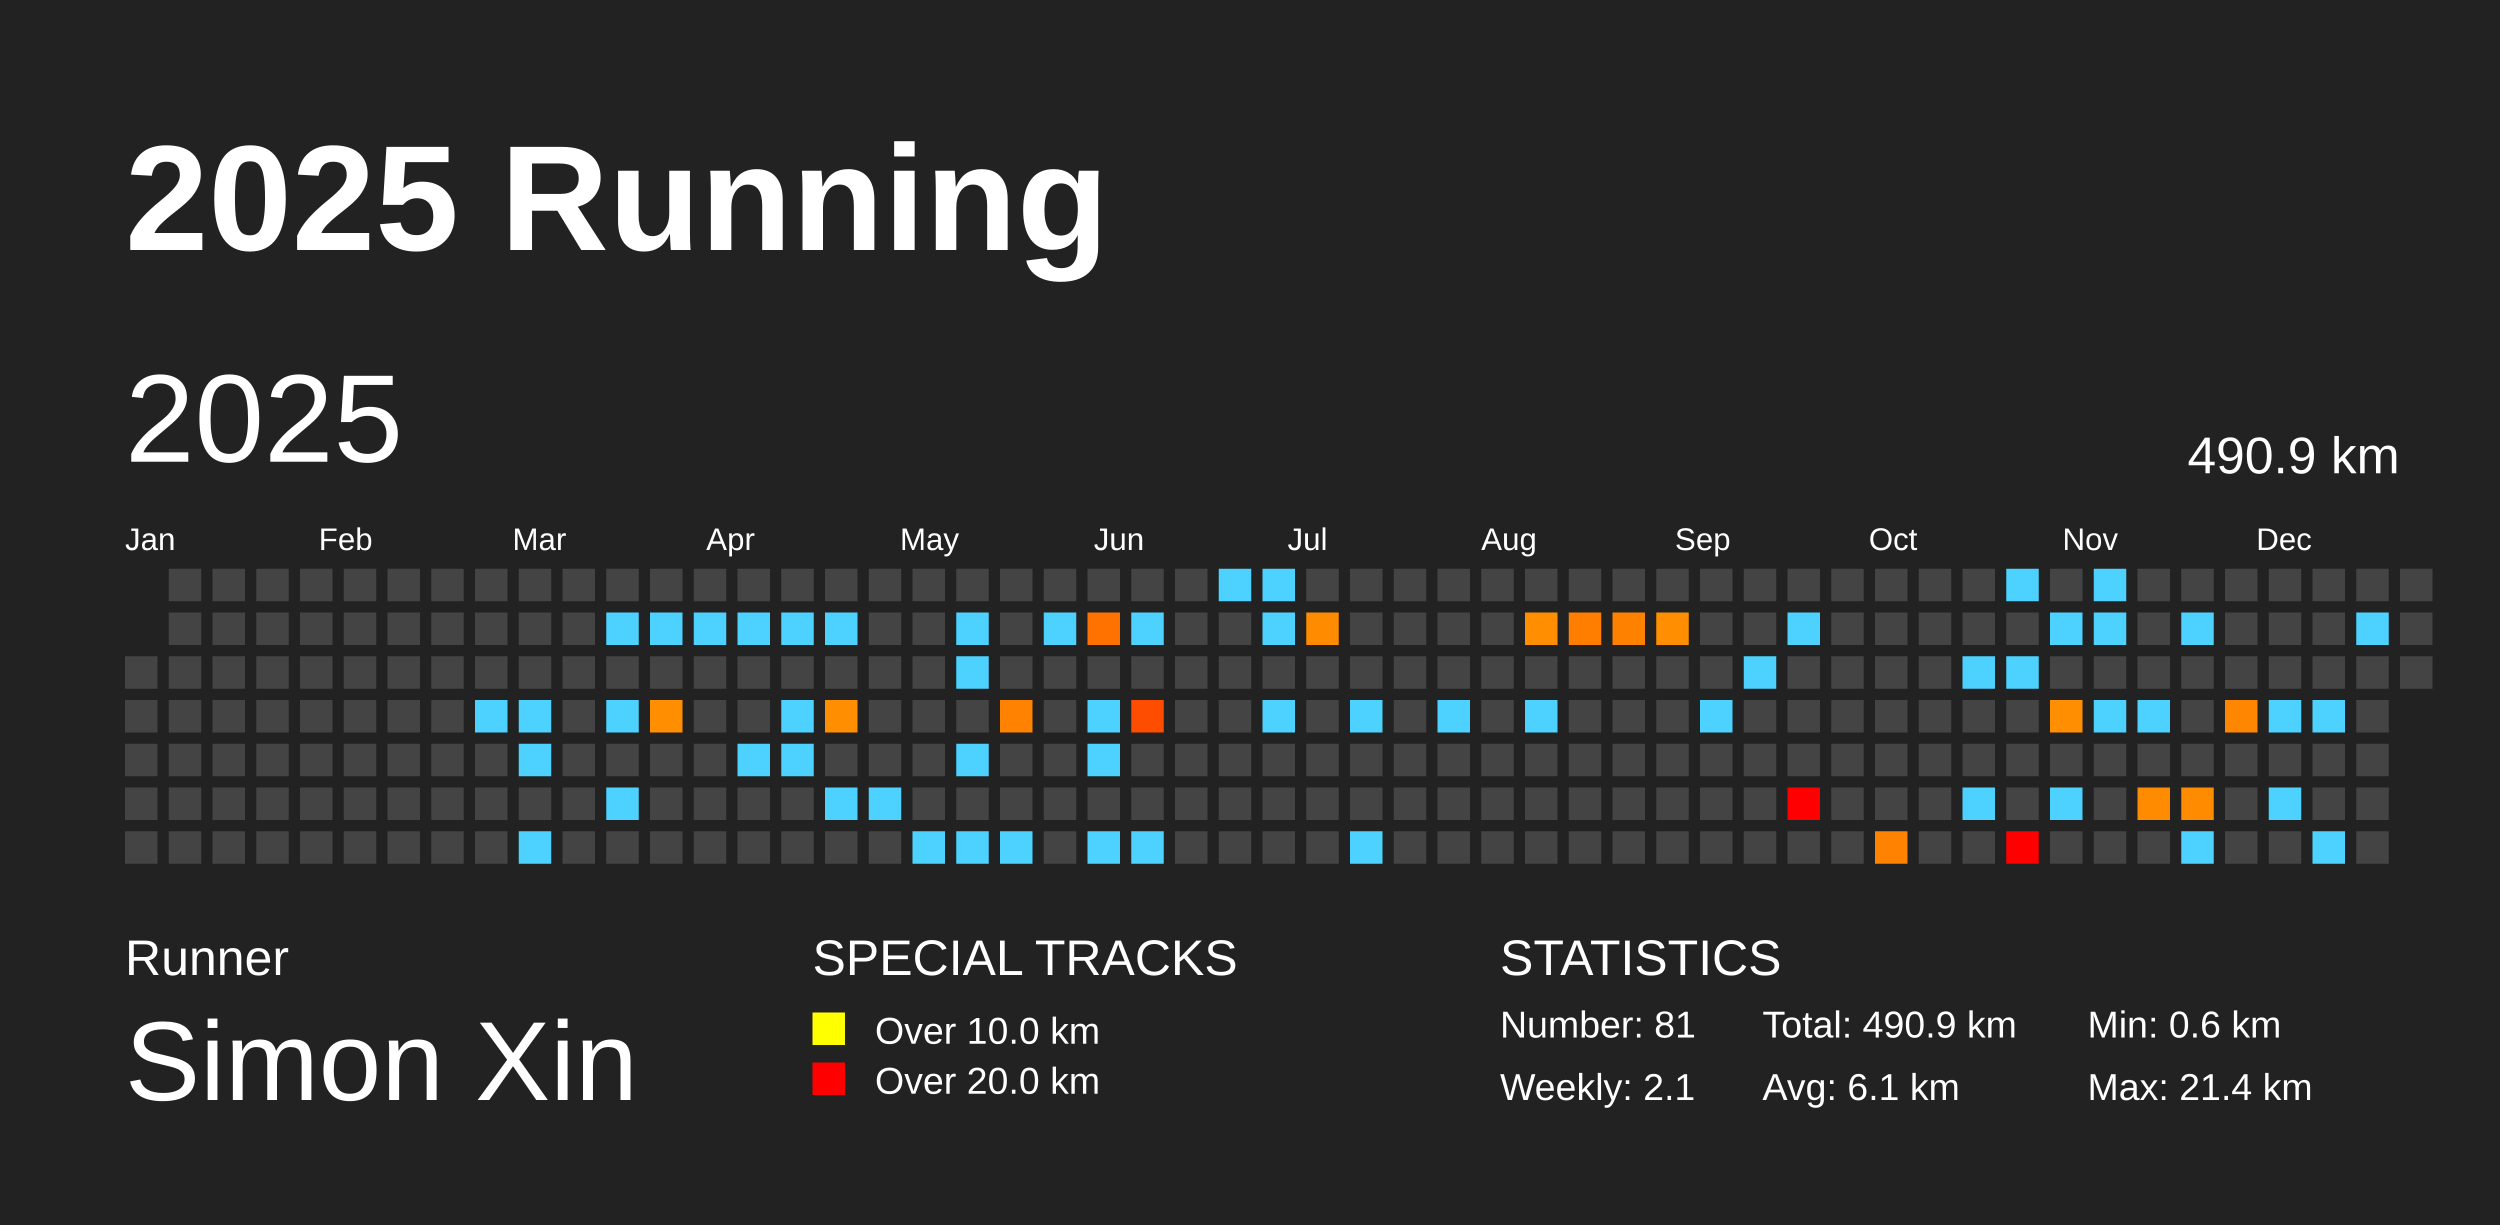
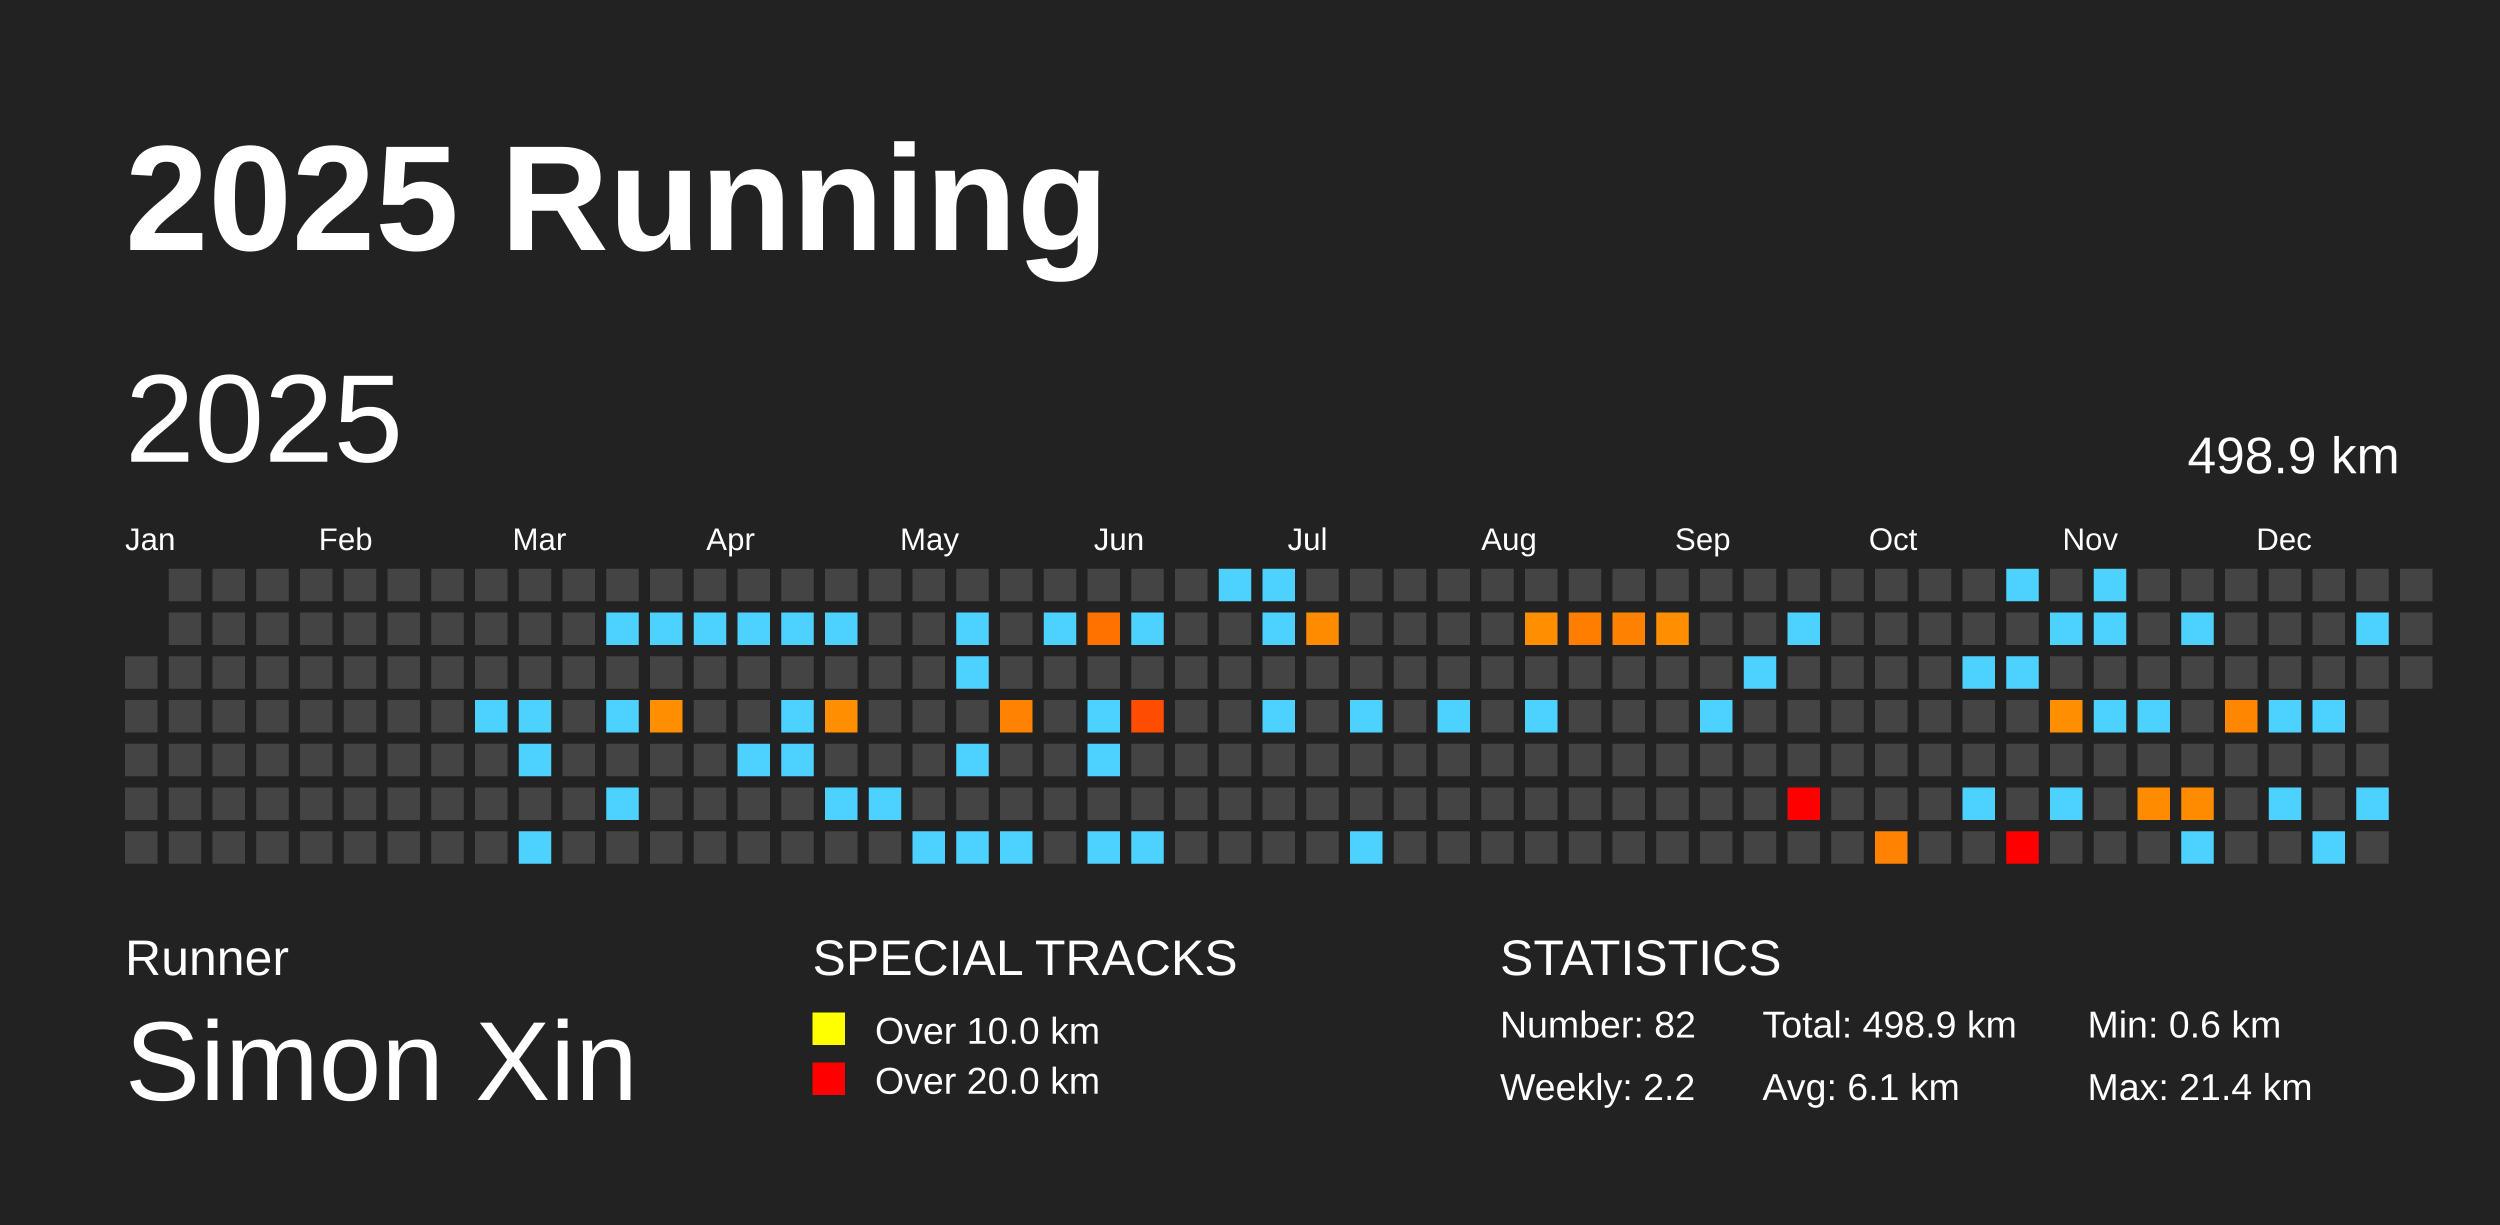
<svg xmlns="http://www.w3.org/2000/svg" baseProfile="full" height="98mm" version="1.1" viewBox="0,0,200,98" width="200mm">
  <defs />
  <rect fill="#222222" height="98" width="200" x="0" y="0" />
  <text fill="#FFFFFF" style="font-size:12px; font-family:Arial; font-weight:bold;" x="10" y="20">2025 Running</text>
  <text fill="#FFFFFF" style="font-size:4px; font-family:Arial" x="10" y="78">Runner</text>
  <text fill="#FFFFFF" style="font-size:9px; font-family:Arial" x="10" y="88">Simon Xin</text>
  <text fill="#FFFFFF" style="font-size:4px; font-family:Arial" x="65" y="78">SPECIAL TRACKS</text>
  <rect fill="yellow" height="2.6" width="2.6" x="65" y="81" />
  <text fill="#FFFFFF" style="font-size:3px; font-family:Arial" x="70" y="83.5">Over 10.0 km</text>
  <rect fill="red" height="2.6" width="2.6" x="65" y="85" />
  <text fill="#FFFFFF" style="font-size:3px; font-family:Arial" x="70" y="87.5">Over 20.0 km</text>
  <text fill="#FFFFFF" style="font-size:4px; font-family:Arial" x="120" y="78">STATISTICS</text>
-   <text fill="#FFFFFF" style="font-size:3px; font-family:Arial" x="120" y="83">Number: 81</text>
-   <text fill="#FFFFFF" style="font-size:3px; font-family:Arial" x="120" y="88">Weekly: 2.1</text>
-   <text fill="#FFFFFF" style="font-size:3px; font-family:Arial" x="141" y="83">Total: 490.9 km</text>
+   <text fill="#FFFFFF" style="font-size:3px; font-family:Arial" x="120" y="83">Number: 82</text>
+   <text fill="#FFFFFF" style="font-size:3px; font-family:Arial" x="120" y="88">Weekly: 2.2</text>
+   <text fill="#FFFFFF" style="font-size:3px; font-family:Arial" x="141" y="83">Total: 498.9 km</text>
  <text fill="#FFFFFF" style="font-size:3px; font-family:Arial" x="141" y="88">Avg: 6.1 km</text>
  <text fill="#FFFFFF" style="font-size:3px; font-family:Arial" x="167" y="83">Min: 0.6 km</text>
  <text fill="#FFFFFF" style="font-size:3px; font-family:Arial" x="167" y="88">Max: 21.4 km</text>
  <text dominant-baseline="hanging" fill="#FFFFFF" style="font-size:10.0px; font-family:Arial;" x="10" y="30">2025</text>
-   <text dominant-baseline="hanging" fill="#FFFFFF" style="font-size:4.125px; font-family:Arial;" x="175" y="35">490.9 km</text>
+   <text dominant-baseline="hanging" fill="#FFFFFF" style="font-size:4.125px; font-family:Arial;" x="175" y="35">498.9 km</text>
  <text fill="#FFFFFF" style="font-size:2.5px; font-family:Arial" x="10.0" y="44">Jan</text>
  <text fill="#FFFFFF" style="font-size:2.5px; font-family:Arial" x="25.5" y="44">Feb</text>
  <text fill="#FFFFFF" style="font-size:2.5px; font-family:Arial" x="41.0" y="44">Mar</text>
  <text fill="#FFFFFF" style="font-size:2.5px; font-family:Arial" x="56.5" y="44">Apr</text>
  <text fill="#FFFFFF" style="font-size:2.5px; font-family:Arial" x="72.0" y="44">May</text>
  <text fill="#FFFFFF" style="font-size:2.5px; font-family:Arial" x="87.5" y="44">Jun</text>
  <text fill="#FFFFFF" style="font-size:2.5px; font-family:Arial" x="103.0" y="44">Jul</text>
  <text fill="#FFFFFF" style="font-size:2.5px; font-family:Arial" x="118.5" y="44">Aug</text>
  <text fill="#FFFFFF" style="font-size:2.5px; font-family:Arial" x="134.0" y="44">Sep</text>
  <text fill="#FFFFFF" style="font-size:2.5px; font-family:Arial" x="149.5" y="44">Oct</text>
  <text fill="#FFFFFF" style="font-size:2.5px; font-family:Arial" x="165.0" y="44">Nov</text>
  <text fill="#FFFFFF" style="font-size:2.5px; font-family:Arial" x="180.5" y="44">Dec</text>
  <rect fill="#444444" height="2.6" width="2.6" x="10.0" y="52.5" />
  <rect fill="#444444" height="2.6" width="2.6" x="10.0" y="56.0" />
  <rect fill="#444444" height="2.6" width="2.6" x="10.0" y="59.5" />
  <rect fill="#444444" height="2.6" width="2.6" x="10.0" y="63.0" />
  <rect fill="#444444" height="2.6" width="2.6" x="10.0" y="66.5" />
  <rect fill="#444444" height="2.6" width="2.6" x="13.5" y="45.5" />
  <rect fill="#444444" height="2.6" width="2.6" x="13.5" y="49.0" />
  <rect fill="#444444" height="2.6" width="2.6" x="13.5" y="52.5" />
  <rect fill="#444444" height="2.6" width="2.6" x="13.5" y="56.0" />
  <rect fill="#444444" height="2.6" width="2.6" x="13.5" y="59.5" />
  <rect fill="#444444" height="2.6" width="2.6" x="13.5" y="63.0" />
  <rect fill="#444444" height="2.6" width="2.6" x="13.5" y="66.5" />
  <rect fill="#444444" height="2.6" width="2.6" x="17.0" y="45.5" />
  <rect fill="#444444" height="2.6" width="2.6" x="17.0" y="49.0" />
  <rect fill="#444444" height="2.6" width="2.6" x="17.0" y="52.5" />
  <rect fill="#444444" height="2.6" width="2.6" x="17.0" y="56.0" />
  <rect fill="#444444" height="2.6" width="2.6" x="17.0" y="59.5" />
  <rect fill="#444444" height="2.6" width="2.6" x="17.0" y="63.0" />
  <rect fill="#444444" height="2.6" width="2.6" x="17.0" y="66.5" />
  <rect fill="#444444" height="2.6" width="2.6" x="20.5" y="45.5" />
  <rect fill="#444444" height="2.6" width="2.6" x="20.5" y="49.0" />
  <rect fill="#444444" height="2.6" width="2.6" x="20.5" y="52.5" />
  <rect fill="#444444" height="2.6" width="2.6" x="20.5" y="56.0" />
  <rect fill="#444444" height="2.6" width="2.6" x="20.5" y="59.5" />
  <rect fill="#444444" height="2.6" width="2.6" x="20.5" y="63.0" />
  <rect fill="#444444" height="2.6" width="2.6" x="20.5" y="66.5" />
  <rect fill="#444444" height="2.6" width="2.6" x="24.0" y="45.5" />
  <rect fill="#444444" height="2.6" width="2.6" x="24.0" y="49.0" />
  <rect fill="#444444" height="2.6" width="2.6" x="24.0" y="52.5" />
  <rect fill="#444444" height="2.6" width="2.6" x="24.0" y="56.0" />
  <rect fill="#444444" height="2.6" width="2.6" x="24.0" y="59.5" />
  <rect fill="#444444" height="2.6" width="2.6" x="24.0" y="63.0" />
  <rect fill="#444444" height="2.6" width="2.6" x="24.0" y="66.5" />
  <rect fill="#444444" height="2.6" width="2.6" x="27.5" y="45.5" />
  <rect fill="#444444" height="2.6" width="2.6" x="27.5" y="49.0" />
  <rect fill="#444444" height="2.6" width="2.6" x="27.5" y="52.5" />
  <rect fill="#444444" height="2.6" width="2.6" x="27.5" y="56.0" />
  <rect fill="#444444" height="2.6" width="2.6" x="27.5" y="59.5" />
  <rect fill="#444444" height="2.6" width="2.6" x="27.5" y="63.0" />
  <rect fill="#444444" height="2.6" width="2.6" x="27.5" y="66.5" />
  <rect fill="#444444" height="2.6" width="2.6" x="31.0" y="45.5" />
  <rect fill="#444444" height="2.6" width="2.6" x="31.0" y="49.0" />
  <rect fill="#444444" height="2.6" width="2.6" x="31.0" y="52.5" />
  <rect fill="#444444" height="2.6" width="2.6" x="31.0" y="56.0" />
  <rect fill="#444444" height="2.6" width="2.6" x="31.0" y="59.5" />
  <rect fill="#444444" height="2.6" width="2.6" x="31.0" y="63.0" />
  <rect fill="#444444" height="2.6" width="2.6" x="31.0" y="66.5" />
  <rect fill="#444444" height="2.6" width="2.6" x="34.5" y="45.5" />
  <rect fill="#444444" height="2.6" width="2.6" x="34.5" y="49.0" />
  <rect fill="#444444" height="2.6" width="2.6" x="34.5" y="52.5" />
  <rect fill="#444444" height="2.6" width="2.6" x="34.5" y="56.0" />
  <rect fill="#444444" height="2.6" width="2.6" x="34.5" y="59.5" />
  <rect fill="#444444" height="2.6" width="2.6" x="34.5" y="63.0" />
  <rect fill="#444444" height="2.6" width="2.6" x="34.5" y="66.5" />
  <rect fill="#444444" height="2.6" width="2.6" x="38.0" y="45.5" />
  <rect fill="#444444" height="2.6" width="2.6" x="38.0" y="49.0" />
  <rect fill="#444444" height="2.6" width="2.6" x="38.0" y="52.5" />
  <rect fill="#4dd2ff" height="2.6" width="2.6" x="38.0" y="56.0" />
  <rect fill="#444444" height="2.6" width="2.6" x="38.0" y="59.5" />
  <rect fill="#444444" height="2.6" width="2.6" x="38.0" y="63.0" />
  <rect fill="#444444" height="2.6" width="2.6" x="38.0" y="66.5" />
  <rect fill="#444444" height="2.6" width="2.6" x="41.5" y="45.5" />
  <rect fill="#444444" height="2.6" width="2.6" x="41.5" y="49.0" />
  <rect fill="#444444" height="2.6" width="2.6" x="41.5" y="52.5" />
  <rect fill="#4dd2ff" height="2.6" width="2.6" x="41.5" y="56.0" />
  <rect fill="#4dd2ff" height="2.6" width="2.6" x="41.5" y="59.5" />
  <rect fill="#444444" height="2.6" width="2.6" x="41.5" y="63.0" />
  <rect fill="#4dd2ff" height="2.6" width="2.6" x="41.5" y="66.5" />
  <rect fill="#444444" height="2.6" width="2.6" x="45.0" y="45.5" />
  <rect fill="#444444" height="2.6" width="2.6" x="45.0" y="49.0" />
  <rect fill="#444444" height="2.6" width="2.6" x="45.0" y="52.5" />
  <rect fill="#444444" height="2.6" width="2.6" x="45.0" y="56.0" />
  <rect fill="#444444" height="2.6" width="2.6" x="45.0" y="59.5" />
  <rect fill="#444444" height="2.6" width="2.6" x="45.0" y="63.0" />
  <rect fill="#444444" height="2.6" width="2.6" x="45.0" y="66.5" />
  <rect fill="#444444" height="2.6" width="2.6" x="48.5" y="45.5" />
  <rect fill="#4dd2ff" height="2.6" width="2.6" x="48.5" y="49.0" />
  <rect fill="#444444" height="2.6" width="2.6" x="48.5" y="52.5" />
  <rect fill="#4dd2ff" height="2.6" width="2.6" x="48.5" y="56.0" />
  <rect fill="#444444" height="2.6" width="2.6" x="48.5" y="59.5" />
  <rect fill="#4dd2ff" height="2.6" width="2.6" x="48.5" y="63.0" />
  <rect fill="#444444" height="2.6" width="2.6" x="48.5" y="66.5" />
  <rect fill="#444444" height="2.6" width="2.6" x="52.0" y="45.5" />
  <rect fill="#4dd2ff" height="2.6" width="2.6" x="52.0" y="49.0" />
  <rect fill="#444444" height="2.6" width="2.6" x="52.0" y="52.5" />
  <rect fill="#ff8f00" height="2.6" width="2.6" x="52.0" y="56.0" />
  <rect fill="#444444" height="2.6" width="2.6" x="52.0" y="59.5" />
  <rect fill="#444444" height="2.6" width="2.6" x="52.0" y="63.0" />
  <rect fill="#444444" height="2.6" width="2.6" x="52.0" y="66.5" />
  <rect fill="#444444" height="2.6" width="2.6" x="55.5" y="45.5" />
  <rect fill="#4dd2ff" height="2.6" width="2.6" x="55.5" y="49.0" />
  <rect fill="#444444" height="2.6" width="2.6" x="55.5" y="52.5" />
  <rect fill="#444444" height="2.6" width="2.6" x="55.5" y="56.0" />
  <rect fill="#444444" height="2.6" width="2.6" x="55.5" y="59.5" />
  <rect fill="#444444" height="2.6" width="2.6" x="55.5" y="63.0" />
  <rect fill="#444444" height="2.6" width="2.6" x="55.5" y="66.5" />
  <rect fill="#444444" height="2.6" width="2.6" x="59.0" y="45.5" />
  <rect fill="#4dd2ff" height="2.6" width="2.6" x="59.0" y="49.0" />
  <rect fill="#444444" height="2.6" width="2.6" x="59.0" y="52.5" />
  <rect fill="#444444" height="2.6" width="2.6" x="59.0" y="56.0" />
  <rect fill="#4dd2ff" height="2.6" width="2.6" x="59.0" y="59.5" />
  <rect fill="#444444" height="2.6" width="2.6" x="59.0" y="63.0" />
  <rect fill="#444444" height="2.6" width="2.6" x="59.0" y="66.5" />
  <rect fill="#444444" height="2.6" width="2.6" x="62.5" y="45.5" />
  <rect fill="#4dd2ff" height="2.6" width="2.6" x="62.5" y="49.0" />
  <rect fill="#444444" height="2.6" width="2.6" x="62.5" y="52.5" />
  <rect fill="#4dd2ff" height="2.6" width="2.6" x="62.5" y="56.0" />
  <rect fill="#4dd2ff" height="2.6" width="2.6" x="62.5" y="59.5" />
  <rect fill="#444444" height="2.6" width="2.6" x="62.5" y="63.0" />
  <rect fill="#444444" height="2.6" width="2.6" x="62.5" y="66.5" />
  <rect fill="#444444" height="2.6" width="2.6" x="66.0" y="45.5" />
  <rect fill="#4dd2ff" height="2.6" width="2.6" x="66.0" y="49.0" />
  <rect fill="#444444" height="2.6" width="2.6" x="66.0" y="52.5" />
  <rect fill="#ff8f00" height="2.6" width="2.6" x="66.0" y="56.0" />
  <rect fill="#444444" height="2.6" width="2.6" x="66.0" y="59.5" />
  <rect fill="#4dd2ff" height="2.6" width="2.6" x="66.0" y="63.0" />
  <rect fill="#444444" height="2.6" width="2.6" x="66.0" y="66.5" />
  <rect fill="#444444" height="2.6" width="2.6" x="69.5" y="45.5" />
  <rect fill="#444444" height="2.6" width="2.6" x="69.5" y="49.0" />
  <rect fill="#444444" height="2.6" width="2.6" x="69.5" y="52.5" />
  <rect fill="#444444" height="2.6" width="2.6" x="69.5" y="56.0" />
  <rect fill="#444444" height="2.6" width="2.6" x="69.5" y="59.5" />
  <rect fill="#4dd2ff" height="2.6" width="2.6" x="69.5" y="63.0" />
  <rect fill="#444444" height="2.6" width="2.6" x="69.5" y="66.5" />
  <rect fill="#444444" height="2.6" width="2.6" x="73.0" y="45.5" />
  <rect fill="#444444" height="2.6" width="2.6" x="73.0" y="49.0" />
  <rect fill="#444444" height="2.6" width="2.6" x="73.0" y="52.5" />
  <rect fill="#444444" height="2.6" width="2.6" x="73.0" y="56.0" />
  <rect fill="#444444" height="2.6" width="2.6" x="73.0" y="59.5" />
  <rect fill="#444444" height="2.6" width="2.6" x="73.0" y="63.0" />
  <rect fill="#4dd2ff" height="2.6" width="2.6" x="73.0" y="66.5" />
  <rect fill="#444444" height="2.6" width="2.6" x="76.5" y="45.5" />
  <rect fill="#4dd2ff" height="2.6" width="2.6" x="76.5" y="49.0" />
  <rect fill="#4dd2ff" height="2.6" width="2.6" x="76.5" y="52.5" />
  <rect fill="#444444" height="2.6" width="2.6" x="76.5" y="56.0" />
  <rect fill="#4dd2ff" height="2.6" width="2.6" x="76.5" y="59.5" />
  <rect fill="#444444" height="2.6" width="2.6" x="76.5" y="63.0" />
  <rect fill="#4dd2ff" height="2.6" width="2.6" x="76.5" y="66.5" />
  <rect fill="#444444" height="2.6" width="2.6" x="80.0" y="45.5" />
  <rect fill="#444444" height="2.6" width="2.6" x="80.0" y="49.0" />
  <rect fill="#444444" height="2.6" width="2.6" x="80.0" y="52.5" />
  <rect fill="#ff8200" height="2.6" width="2.6" x="80.0" y="56.0" />
  <rect fill="#444444" height="2.6" width="2.6" x="80.0" y="59.5" />
  <rect fill="#444444" height="2.6" width="2.6" x="80.0" y="63.0" />
  <rect fill="#4dd2ff" height="2.6" width="2.6" x="80.0" y="66.5" />
  <rect fill="#444444" height="2.6" width="2.6" x="83.5" y="45.5" />
  <rect fill="#4dd2ff" height="2.6" width="2.6" x="83.5" y="49.0" />
  <rect fill="#444444" height="2.6" width="2.6" x="83.5" y="52.5" />
  <rect fill="#444444" height="2.6" width="2.6" x="83.5" y="56.0" />
  <rect fill="#444444" height="2.6" width="2.6" x="83.5" y="59.5" />
  <rect fill="#444444" height="2.6" width="2.6" x="83.5" y="63.0" />
  <rect fill="#444444" height="2.6" width="2.6" x="83.5" y="66.5" />
  <rect fill="#444444" height="2.6" width="2.6" x="87.0" y="45.5" />
  <rect fill="#ff7200" height="2.6" width="2.6" x="87.0" y="49.0" />
  <rect fill="#444444" height="2.6" width="2.6" x="87.0" y="52.5" />
  <rect fill="#4dd2ff" height="2.6" width="2.6" x="87.0" y="56.0" />
  <rect fill="#4dd2ff" height="2.6" width="2.6" x="87.0" y="59.5" />
  <rect fill="#444444" height="2.6" width="2.6" x="87.0" y="63.0" />
  <rect fill="#4dd2ff" height="2.6" width="2.6" x="87.0" y="66.5" />
  <rect fill="#444444" height="2.6" width="2.6" x="90.5" y="45.5" />
  <rect fill="#4dd2ff" height="2.6" width="2.6" x="90.5" y="49.0" />
  <rect fill="#444444" height="2.6" width="2.6" x="90.5" y="52.5" />
  <rect fill="#ff4d00" height="2.6" width="2.6" x="90.5" y="56.0" />
  <rect fill="#444444" height="2.6" width="2.6" x="90.5" y="59.5" />
  <rect fill="#444444" height="2.6" width="2.6" x="90.5" y="63.0" />
  <rect fill="#4dd2ff" height="2.6" width="2.6" x="90.5" y="66.5" />
  <rect fill="#444444" height="2.6" width="2.6" x="94.0" y="45.5" />
  <rect fill="#444444" height="2.6" width="2.6" x="94.0" y="49.0" />
  <rect fill="#444444" height="2.6" width="2.6" x="94.0" y="52.5" />
  <rect fill="#444444" height="2.6" width="2.6" x="94.0" y="56.0" />
  <rect fill="#444444" height="2.6" width="2.6" x="94.0" y="59.5" />
  <rect fill="#444444" height="2.6" width="2.6" x="94.0" y="63.0" />
  <rect fill="#444444" height="2.6" width="2.6" x="94.0" y="66.5" />
  <rect fill="#4dd2ff" height="2.6" width="2.6" x="97.5" y="45.5" />
  <rect fill="#444444" height="2.6" width="2.6" x="97.5" y="49.0" />
  <rect fill="#444444" height="2.6" width="2.6" x="97.5" y="52.5" />
  <rect fill="#444444" height="2.6" width="2.6" x="97.5" y="56.0" />
  <rect fill="#444444" height="2.6" width="2.6" x="97.5" y="59.5" />
  <rect fill="#444444" height="2.6" width="2.6" x="97.5" y="63.0" />
  <rect fill="#444444" height="2.6" width="2.6" x="97.5" y="66.5" />
  <rect fill="#4dd2ff" height="2.6" width="2.6" x="101.0" y="45.5" />
  <rect fill="#4dd2ff" height="2.6" width="2.6" x="101.0" y="49.0" />
  <rect fill="#444444" height="2.6" width="2.6" x="101.0" y="52.5" />
  <rect fill="#4dd2ff" height="2.6" width="2.6" x="101.0" y="56.0" />
  <rect fill="#444444" height="2.6" width="2.6" x="101.0" y="59.5" />
  <rect fill="#444444" height="2.6" width="2.6" x="101.0" y="63.0" />
  <rect fill="#444444" height="2.6" width="2.6" x="101.0" y="66.5" />
  <rect fill="#444444" height="2.6" width="2.6" x="104.5" y="45.5" />
  <rect fill="#ff8c00" height="2.6" width="2.6" x="104.5" y="49.0" />
  <rect fill="#444444" height="2.6" width="2.6" x="104.5" y="52.5" />
  <rect fill="#444444" height="2.6" width="2.6" x="104.5" y="56.0" />
  <rect fill="#444444" height="2.6" width="2.6" x="104.5" y="59.5" />
  <rect fill="#444444" height="2.6" width="2.6" x="104.5" y="63.0" />
  <rect fill="#444444" height="2.6" width="2.6" x="104.5" y="66.5" />
  <rect fill="#444444" height="2.6" width="2.6" x="108.0" y="45.5" />
  <rect fill="#444444" height="2.6" width="2.6" x="108.0" y="49.0" />
  <rect fill="#444444" height="2.6" width="2.6" x="108.0" y="52.5" />
  <rect fill="#4dd2ff" height="2.6" width="2.6" x="108.0" y="56.0" />
  <rect fill="#444444" height="2.6" width="2.6" x="108.0" y="59.5" />
  <rect fill="#444444" height="2.6" width="2.6" x="108.0" y="63.0" />
  <rect fill="#4dd2ff" height="2.6" width="2.6" x="108.0" y="66.5" />
  <rect fill="#444444" height="2.6" width="2.6" x="111.5" y="45.5" />
  <rect fill="#444444" height="2.6" width="2.6" x="111.5" y="49.0" />
  <rect fill="#444444" height="2.6" width="2.6" x="111.5" y="52.5" />
  <rect fill="#444444" height="2.6" width="2.6" x="111.5" y="56.0" />
  <rect fill="#444444" height="2.6" width="2.6" x="111.5" y="59.5" />
  <rect fill="#444444" height="2.6" width="2.6" x="111.5" y="63.0" />
  <rect fill="#444444" height="2.6" width="2.6" x="111.5" y="66.5" />
  <rect fill="#444444" height="2.6" width="2.6" x="115.0" y="45.5" />
  <rect fill="#444444" height="2.6" width="2.6" x="115.0" y="49.0" />
  <rect fill="#444444" height="2.6" width="2.6" x="115.0" y="52.5" />
  <rect fill="#4dd2ff" height="2.6" width="2.6" x="115.0" y="56.0" />
  <rect fill="#444444" height="2.6" width="2.6" x="115.0" y="59.5" />
  <rect fill="#444444" height="2.6" width="2.6" x="115.0" y="63.0" />
  <rect fill="#444444" height="2.6" width="2.6" x="115.0" y="66.5" />
  <rect fill="#444444" height="2.6" width="2.6" x="118.5" y="45.5" />
  <rect fill="#444444" height="2.6" width="2.6" x="118.5" y="49.0" />
  <rect fill="#444444" height="2.6" width="2.6" x="118.5" y="52.5" />
  <rect fill="#444444" height="2.6" width="2.6" x="118.5" y="56.0" />
  <rect fill="#444444" height="2.6" width="2.6" x="118.5" y="59.5" />
  <rect fill="#444444" height="2.6" width="2.6" x="118.5" y="63.0" />
  <rect fill="#444444" height="2.6" width="2.6" x="118.5" y="66.5" />
  <rect fill="#444444" height="2.6" width="2.6" x="122.0" y="45.5" />
  <rect fill="#ff8f00" height="2.6" width="2.6" x="122.0" y="49.0" />
  <rect fill="#444444" height="2.6" width="2.6" x="122.0" y="52.5" />
  <rect fill="#4dd2ff" height="2.6" width="2.6" x="122.0" y="56.0" />
  <rect fill="#444444" height="2.6" width="2.6" x="122.0" y="59.5" />
  <rect fill="#444444" height="2.6" width="2.6" x="122.0" y="63.0" />
  <rect fill="#444444" height="2.6" width="2.6" x="122.0" y="66.5" />
  <rect fill="#444444" height="2.6" width="2.6" x="125.5" y="45.5" />
  <rect fill="#ff7e00" height="2.6" width="2.6" x="125.5" y="49.0" />
  <rect fill="#444444" height="2.6" width="2.6" x="125.5" y="52.5" />
  <rect fill="#444444" height="2.6" width="2.6" x="125.5" y="56.0" />
  <rect fill="#444444" height="2.6" width="2.6" x="125.5" y="59.5" />
  <rect fill="#444444" height="2.6" width="2.6" x="125.5" y="63.0" />
  <rect fill="#444444" height="2.6" width="2.6" x="125.5" y="66.5" />
  <rect fill="#444444" height="2.6" width="2.6" x="129.0" y="45.5" />
  <rect fill="#ff8100" height="2.6" width="2.6" x="129.0" y="49.0" />
  <rect fill="#444444" height="2.6" width="2.6" x="129.0" y="52.5" />
  <rect fill="#444444" height="2.6" width="2.6" x="129.0" y="56.0" />
  <rect fill="#444444" height="2.6" width="2.6" x="129.0" y="59.5" />
  <rect fill="#444444" height="2.6" width="2.6" x="129.0" y="63.0" />
  <rect fill="#444444" height="2.6" width="2.6" x="129.0" y="66.5" />
  <rect fill="#444444" height="2.6" width="2.6" x="132.5" y="45.5" />
  <rect fill="#ff8f00" height="2.6" width="2.6" x="132.5" y="49.0" />
  <rect fill="#444444" height="2.6" width="2.6" x="132.5" y="52.5" />
  <rect fill="#444444" height="2.6" width="2.6" x="132.5" y="56.0" />
  <rect fill="#444444" height="2.6" width="2.6" x="132.5" y="59.5" />
  <rect fill="#444444" height="2.6" width="2.6" x="132.5" y="63.0" />
  <rect fill="#444444" height="2.6" width="2.6" x="132.5" y="66.5" />
  <rect fill="#444444" height="2.6" width="2.6" x="136.0" y="45.5" />
  <rect fill="#444444" height="2.6" width="2.6" x="136.0" y="49.0" />
  <rect fill="#444444" height="2.6" width="2.6" x="136.0" y="52.5" />
  <rect fill="#4dd2ff" height="2.6" width="2.6" x="136.0" y="56.0" />
  <rect fill="#444444" height="2.6" width="2.6" x="136.0" y="59.5" />
  <rect fill="#444444" height="2.6" width="2.6" x="136.0" y="63.0" />
  <rect fill="#444444" height="2.6" width="2.6" x="136.0" y="66.5" />
  <rect fill="#444444" height="2.6" width="2.6" x="139.5" y="45.5" />
  <rect fill="#444444" height="2.6" width="2.6" x="139.5" y="49.0" />
  <rect fill="#4dd2ff" height="2.6" width="2.6" x="139.5" y="52.5" />
  <rect fill="#444444" height="2.6" width="2.6" x="139.5" y="56.0" />
  <rect fill="#444444" height="2.6" width="2.6" x="139.5" y="59.5" />
  <rect fill="#444444" height="2.6" width="2.6" x="139.5" y="63.0" />
  <rect fill="#444444" height="2.6" width="2.6" x="139.5" y="66.5" />
  <rect fill="#444444" height="2.6" width="2.6" x="143.0" y="45.5" />
  <rect fill="#4dd2ff" height="2.6" width="2.6" x="143.0" y="49.0" />
  <rect fill="#444444" height="2.6" width="2.6" x="143.0" y="52.5" />
  <rect fill="#444444" height="2.6" width="2.6" x="143.0" y="56.0" />
  <rect fill="#444444" height="2.6" width="2.6" x="143.0" y="59.5" />
  <rect fill="red" height="2.6" width="2.6" x="143.0" y="63.0" />
  <rect fill="#444444" height="2.6" width="2.6" x="143.0" y="66.5" />
  <rect fill="#444444" height="2.6" width="2.6" x="146.5" y="45.5" />
  <rect fill="#444444" height="2.6" width="2.6" x="146.5" y="49.0" />
  <rect fill="#444444" height="2.6" width="2.6" x="146.5" y="52.5" />
  <rect fill="#444444" height="2.6" width="2.6" x="146.5" y="56.0" />
  <rect fill="#444444" height="2.6" width="2.6" x="146.5" y="59.5" />
  <rect fill="#444444" height="2.6" width="2.6" x="146.5" y="63.0" />
  <rect fill="#444444" height="2.6" width="2.6" x="146.5" y="66.5" />
  <rect fill="#444444" height="2.6" width="2.6" x="150.0" y="45.5" />
  <rect fill="#444444" height="2.6" width="2.6" x="150.0" y="49.0" />
  <rect fill="#444444" height="2.6" width="2.6" x="150.0" y="52.5" />
  <rect fill="#444444" height="2.6" width="2.6" x="150.0" y="56.0" />
  <rect fill="#444444" height="2.6" width="2.6" x="150.0" y="59.5" />
  <rect fill="#444444" height="2.6" width="2.6" x="150.0" y="63.0" />
  <rect fill="#ff8200" height="2.6" width="2.6" x="150.0" y="66.5" />
  <rect fill="#444444" height="2.6" width="2.6" x="153.5" y="45.5" />
  <rect fill="#444444" height="2.6" width="2.6" x="153.5" y="49.0" />
  <rect fill="#444444" height="2.6" width="2.6" x="153.5" y="52.5" />
  <rect fill="#444444" height="2.6" width="2.6" x="153.5" y="56.0" />
  <rect fill="#444444" height="2.6" width="2.6" x="153.5" y="59.5" />
  <rect fill="#444444" height="2.6" width="2.6" x="153.5" y="63.0" />
  <rect fill="#444444" height="2.6" width="2.6" x="153.5" y="66.5" />
  <rect fill="#444444" height="2.6" width="2.6" x="157.0" y="45.5" />
  <rect fill="#444444" height="2.6" width="2.6" x="157.0" y="49.0" />
  <rect fill="#4dd2ff" height="2.6" width="2.6" x="157.0" y="52.5" />
  <rect fill="#444444" height="2.6" width="2.6" x="157.0" y="56.0" />
  <rect fill="#444444" height="2.6" width="2.6" x="157.0" y="59.5" />
  <rect fill="#4dd2ff" height="2.6" width="2.6" x="157.0" y="63.0" />
  <rect fill="#444444" height="2.6" width="2.6" x="157.0" y="66.5" />
  <rect fill="#4dd2ff" height="2.6" width="2.6" x="160.5" y="45.5" />
  <rect fill="#444444" height="2.6" width="2.6" x="160.5" y="49.0" />
  <rect fill="#4dd2ff" height="2.6" width="2.6" x="160.5" y="52.5" />
  <rect fill="#444444" height="2.6" width="2.6" x="160.5" y="56.0" />
  <rect fill="#444444" height="2.6" width="2.6" x="160.5" y="59.5" />
  <rect fill="#444444" height="2.6" width="2.6" x="160.5" y="63.0" />
  <rect fill="red" height="2.6" width="2.6" x="160.5" y="66.5" />
  <rect fill="#444444" height="2.6" width="2.6" x="164.0" y="45.5" />
  <rect fill="#4dd2ff" height="2.6" width="2.6" x="164.0" y="49.0" />
  <rect fill="#444444" height="2.6" width="2.6" x="164.0" y="52.5" />
  <rect fill="#ff8f00" height="2.6" width="2.6" x="164.0" y="56.0" />
  <rect fill="#444444" height="2.6" width="2.6" x="164.0" y="59.5" />
  <rect fill="#4dd2ff" height="2.6" width="2.6" x="164.0" y="63.0" />
  <rect fill="#444444" height="2.6" width="2.6" x="164.0" y="66.5" />
  <rect fill="#4dd2ff" height="2.6" width="2.6" x="167.5" y="45.5" />
  <rect fill="#4dd2ff" height="2.6" width="2.6" x="167.5" y="49.0" />
  <rect fill="#444444" height="2.6" width="2.6" x="167.5" y="52.5" />
  <rect fill="#4dd2ff" height="2.6" width="2.6" x="167.5" y="56.0" />
  <rect fill="#444444" height="2.6" width="2.6" x="167.5" y="59.5" />
  <rect fill="#444444" height="2.6" width="2.6" x="167.5" y="63.0" />
  <rect fill="#444444" height="2.6" width="2.6" x="167.5" y="66.5" />
  <rect fill="#444444" height="2.6" width="2.6" x="171.0" y="45.5" />
  <rect fill="#444444" height="2.6" width="2.6" x="171.0" y="49.0" />
  <rect fill="#444444" height="2.6" width="2.6" x="171.0" y="52.5" />
  <rect fill="#4dd2ff" height="2.6" width="2.6" x="171.0" y="56.0" />
  <rect fill="#444444" height="2.6" width="2.6" x="171.0" y="59.5" />
  <rect fill="#ff8c00" height="2.6" width="2.6" x="171.0" y="63.0" />
  <rect fill="#444444" height="2.6" width="2.6" x="171.0" y="66.5" />
  <rect fill="#444444" height="2.6" width="2.6" x="174.5" y="45.5" />
  <rect fill="#4dd2ff" height="2.6" width="2.6" x="174.5" y="49.0" />
  <rect fill="#444444" height="2.6" width="2.6" x="174.5" y="52.5" />
  <rect fill="#444444" height="2.6" width="2.6" x="174.5" y="56.0" />
  <rect fill="#444444" height="2.6" width="2.6" x="174.5" y="59.5" />
  <rect fill="#ff8c00" height="2.6" width="2.6" x="174.5" y="63.0" />
  <rect fill="#4dd2ff" height="2.6" width="2.6" x="174.5" y="66.5" />
  <rect fill="#444444" height="2.6" width="2.6" x="178.0" y="45.5" />
  <rect fill="#444444" height="2.6" width="2.6" x="178.0" y="49.0" />
  <rect fill="#444444" height="2.6" width="2.6" x="178.0" y="52.5" />
  <rect fill="#ff8600" height="2.6" width="2.6" x="178.0" y="56.0" />
  <rect fill="#444444" height="2.6" width="2.6" x="178.0" y="59.5" />
  <rect fill="#444444" height="2.6" width="2.6" x="178.0" y="63.0" />
  <rect fill="#444444" height="2.6" width="2.6" x="178.0" y="66.5" />
  <rect fill="#444444" height="2.6" width="2.6" x="181.5" y="45.5" />
  <rect fill="#444444" height="2.6" width="2.6" x="181.5" y="49.0" />
  <rect fill="#444444" height="2.6" width="2.6" x="181.5" y="52.5" />
  <rect fill="#4dd2ff" height="2.6" width="2.6" x="181.5" y="56.0" />
  <rect fill="#444444" height="2.6" width="2.6" x="181.5" y="59.5" />
  <rect fill="#4dd2ff" height="2.6" width="2.6" x="181.5" y="63.0" />
  <rect fill="#444444" height="2.6" width="2.6" x="181.5" y="66.5" />
  <rect fill="#444444" height="2.6" width="2.6" x="185.0" y="45.5" />
  <rect fill="#444444" height="2.6" width="2.6" x="185.0" y="49.0" />
  <rect fill="#444444" height="2.6" width="2.6" x="185.0" y="52.5" />
  <rect fill="#4dd2ff" height="2.6" width="2.6" x="185.0" y="56.0" />
  <rect fill="#444444" height="2.6" width="2.6" x="185.0" y="59.5" />
  <rect fill="#444444" height="2.6" width="2.6" x="185.0" y="63.0" />
  <rect fill="#4dd2ff" height="2.6" width="2.6" x="185.0" y="66.5" />
  <rect fill="#444444" height="2.6" width="2.6" x="188.5" y="45.5" />
  <rect fill="#4dd2ff" height="2.6" width="2.6" x="188.5" y="49.0" />
  <rect fill="#444444" height="2.6" width="2.6" x="188.5" y="52.5" />
  <rect fill="#444444" height="2.6" width="2.6" x="188.5" y="56.0" />
  <rect fill="#444444" height="2.6" width="2.6" x="188.5" y="59.5" />
-   <rect fill="#444444" height="2.6" width="2.6" x="188.5" y="63.0" />
+   <rect fill="#4dd2ff" height="2.6" width="2.6" x="188.5" y="63.0" />
  <rect fill="#444444" height="2.6" width="2.6" x="188.5" y="66.5" />
  <rect fill="#444444" height="2.6" width="2.6" x="192.0" y="45.5" />
  <rect fill="#444444" height="2.6" width="2.6" x="192.0" y="49.0" />
  <rect fill="#444444" height="2.6" width="2.6" x="192.0" y="52.5" />
</svg>
